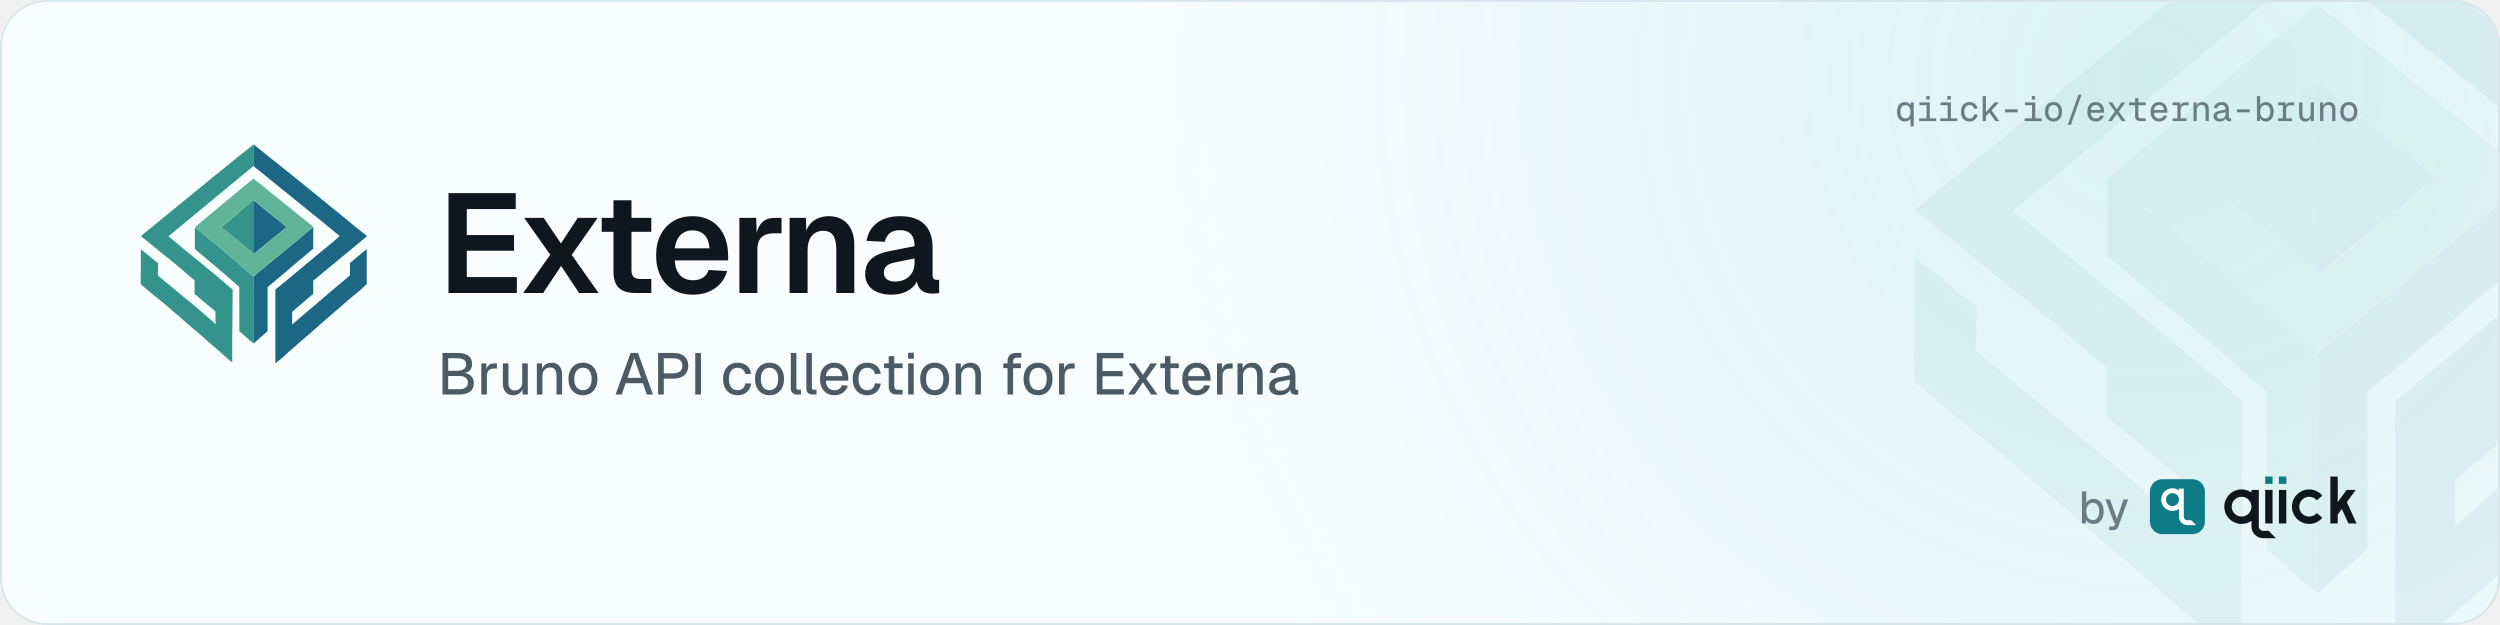
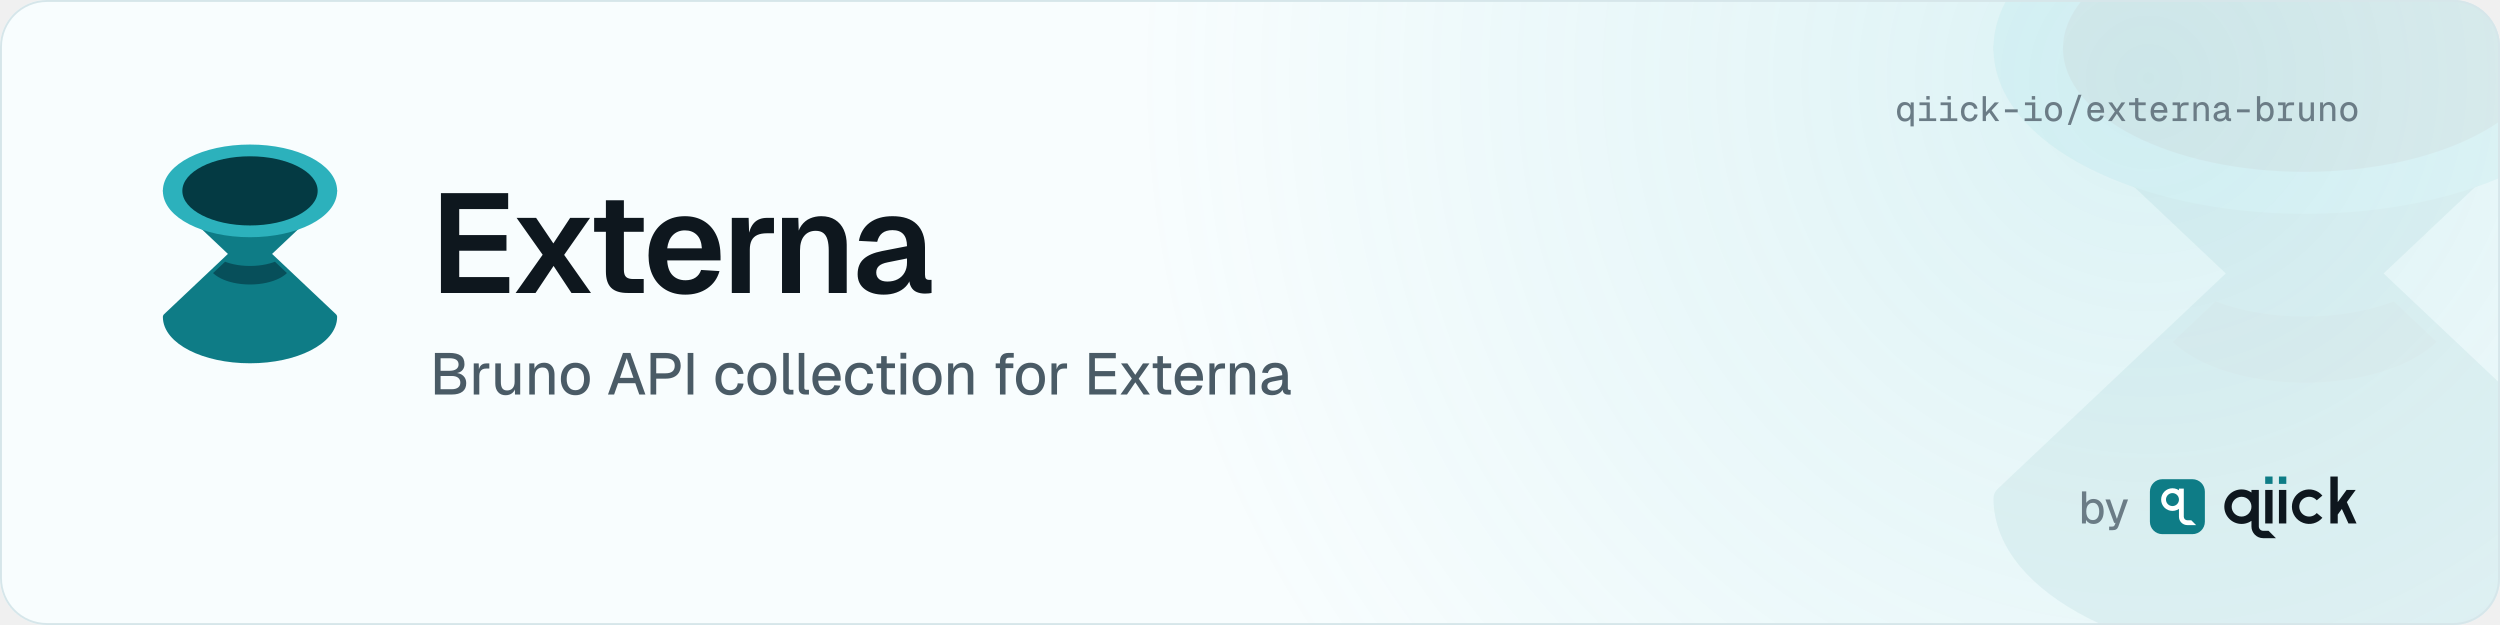
<svg xmlns="http://www.w3.org/2000/svg" width="1280" height="320" viewBox="0 0 1280 320" role="img" aria-label="Externa: Bruno API collection for Externa">
  <defs>
    <radialGradient id="glight1280320" cx="1100" cy="40" r="520" gradientUnits="userSpaceOnUse">
      <stop offset="0" stop-color="#2CB1BC" stop-opacity="0.14" />
      <stop offset="1" stop-color="#2CB1BC" stop-opacity="0" />
    </radialGradient>
    <clipPath id="cglight1280320">
      <rect width="1280" height="320" rx="24" />
    </clipPath>
  </defs>
  <g clip-path="url(#cglight1280320)">
    <rect width="1280" height="320" fill="#F8FDFE" />
    <rect width="1280" height="320" fill="url(#glight1280320)" />
-     <svg x="980.00" y="-60.00" width="413.86" height="400.00" viewBox="0 0 100.0 96.65" opacity="0.07">
-       <path fill="#34948C" fill-rule="evenodd" d="M49.39 0.3L48.99 0.71L46.86 2.43L44.73 4.06L31.24 15.01L5.68 35.9L0.2 40.37L0.2 40.57L3.04 42.8L10.34 48.78L14.91 52.43L17.95 54.97L22.41 58.82L23.83 59.94L23.83 66.13L24.24 66.33L28.3 69.78L32.35 73.12L33.06 73.83L33.06 77.89L33.27 79.41L23.53 70.99L16.33 65.11L9.13 59.13L7.61 57.81L7.71 55.17L7.71 52.43L4.16 49.59L0.71 46.75L0.1 46.35L0.1 53.65L0 60.95L0.1 61.76L5.27 66.13L10.55 70.39L14 73.43L17.55 76.37L21.3 79.72L25.15 82.96L30.22 87.42L35.29 91.78L39.25 95.33L40.47 96.25L40.47 86.51L40.67 64.3L40.57 64L36.82 60.85L33.16 57.71L29.92 55.07L26.77 52.43L23.33 49.7L19.88 46.86L16.13 43.71L12.37 40.67L12.37 40.47L31.03 25.05L49.8 9.53L49.8 5.38L49.9 1.12L49.8 0ZM48.38 25.76L37.42 35.09L36.51 35.7L35.7 36.61L40.77 40.77L42.7 42.19L46.25 45.23L49.9 48.17L49.9 24.54L49.8 24.54ZM23.94 40.87L23.94 46.15L36.92 57.1L42.7 62.17L43.61 62.88L43.61 82.45L48.07 86.41L49.8 87.83L49.8 73.02L49.9 58.22L49.59 58.11L38.74 48.68L36.21 46.65L33.77 44.52L31.24 42.49L28.7 40.37L24.04 36.71L23.94 36.71Z" />
-       <path fill="#1C6884" fill-rule="evenodd" d="M49.8 4.77L49.8 9.43L51.32 10.75L52.94 11.97L61.26 18.76L77.08 31.54L84.58 37.63L87.93 40.47L86.51 41.78L78.6 48.28L65.11 59.53L59.53 64.1L59.53 96.65L62.47 94.32L65.42 91.58L75.15 83.16L81.85 77.28L93.61 67.14L95.54 65.52L97.57 63.89L98.68 62.78L99.9 61.76L99.9 46.35L99.59 46.45L92.49 52.33L92.49 57.81L84.89 64.2L77.79 70.28L70.69 76.27L67.24 79.31L66.94 79.51L66.94 73.94L69.37 71.81L71.81 69.78L74.14 67.75L76.27 66.02L76.27 60.14L83.16 54.46L99.59 40.87L100 40.47L99.09 39.66L94.83 36.31L90.67 32.86L77.69 22.31L64.81 11.87L57.4 5.98L50 0L49.9 0ZM49.8 36.41L49.8 48.07L50 48.38L52.54 46.25L55.17 44.12L59.74 40.37L64.4 36.61L64.4 36.41L61.97 34.38L53.65 27.69L51.22 25.56L49.8 24.65ZM69.37 42.19L56.39 52.84L50.3 57.91L49.9 58.32L49.8 73.02L49.8 87.83L50 87.83L56.09 82.45L56.09 62.98L62.68 57.51L69.17 51.93L76.27 46.04L76.27 36.51L76.17 36.51Z" />
-       <path fill="#60B498" fill-rule="evenodd" d="M44.93 19.07L27.99 33.16L24.44 36.11L24.04 36.71L28.7 40.37L31.24 42.49L33.77 44.52L36.21 46.65L38.74 48.68L49.59 58.11L50.61 57.61L56.8 52.43L63.08 47.26L69.68 41.89L76.27 36.41L75.66 35.8L73.43 33.98L71.2 32.25L53.14 17.65L49.9 15.11L49.8 15.11ZM50.51 24.95L54.36 28.19L60.95 33.57L62.47 34.89L64.5 36.41L64.5 36.61L62.07 38.54L57.81 41.99L53.65 45.54L50 48.38L49.29 47.67L45.94 44.93L42.7 42.19L40.77 40.77L35.7 36.61L35.7 36.41L36.51 35.7L37.42 35.09L49.8 24.54L50.1 24.65Z" />
+     <svg x="957.39" y="-82.61" width="445.22" height="445.22" viewBox="0 0 512 512" opacity="0.07">
+       <g transform="translate(6.51 6.51) scale(0.9746)">
+         <defs>
+           <clipPath id="wexternalight1x53">
+             <path stroke-width="16" d="M76 120L220 256V256L76 392A180 92 0 0 0 436 392L292 256V256L436 120Z" />
+           </clipPath>
+         </defs>
+         <path fill="#0E7C86" stroke="#0E7C86" stroke-width="16" stroke-linejoin="round" d="M76 120L220 256V256L76 392A180 92 0 0 0 436 392L292 256V256L436 120Z" />
+         <g clip-path="url(#wexternalight1x53)">
+           <path fill="#074F5A" d="M166 236A90 46 0 0 0 346 236V276A90 46 0 0 1 166 276Z" />
+         </g>
+         <path fill="#2CB1BC" stroke="#2CB1BC" stroke-width="16" stroke-linejoin="round" d="M76 120A180 92 0 1 1 436 120A180 92 0 1 1 76 120Z" />
+         <path fill="#043A43" d="M110 120A146 74.62 0 1 1 402 120A146 74.62 0 1 1 110 120Z" />
+       </g>
    </svg>
  </g>
  <rect x="0.5" y="0.5" width="1279" height="319" rx="23.5" fill="none" stroke="#D6E6EA" />
-   <svg x="72.00" y="74.00" width="115.88" height="112.00" viewBox="0 0 100.0 96.65">
-     <path fill="#34948C" fill-rule="evenodd" d="M49.39 0.3L48.99 0.71L46.86 2.43L44.73 4.06L31.24 15.01L5.68 35.9L0.2 40.37L0.2 40.57L3.04 42.8L10.34 48.78L14.91 52.43L17.95 54.97L22.41 58.82L23.83 59.94L23.83 66.13L24.24 66.33L28.3 69.78L32.35 73.12L33.06 73.83L33.06 77.89L33.27 79.41L23.53 70.99L16.33 65.11L9.13 59.13L7.61 57.81L7.71 55.17L7.71 52.43L4.16 49.59L0.71 46.75L0.1 46.35L0.1 53.65L0 60.95L0.1 61.76L5.27 66.13L10.55 70.39L14 73.43L17.55 76.37L21.3 79.72L25.15 82.96L30.22 87.42L35.29 91.78L39.25 95.33L40.47 96.25L40.47 86.51L40.67 64.3L40.57 64L36.82 60.85L33.16 57.71L29.92 55.07L26.77 52.43L23.33 49.7L19.88 46.86L16.13 43.71L12.37 40.67L12.37 40.47L31.03 25.05L49.8 9.53L49.8 5.38L49.9 1.12L49.8 0ZM48.38 25.76L37.42 35.09L36.51 35.7L35.7 36.61L40.77 40.77L42.7 42.19L46.25 45.23L49.9 48.17L49.9 24.54L49.8 24.54ZM23.94 40.87L23.94 46.15L36.92 57.1L42.7 62.17L43.61 62.88L43.61 82.45L48.07 86.41L49.8 87.83L49.8 73.02L49.9 58.22L49.59 58.11L38.74 48.68L36.21 46.65L33.77 44.52L31.24 42.49L28.7 40.37L24.04 36.71L23.94 36.71Z" />
-     <path fill="#1C6884" fill-rule="evenodd" d="M49.8 4.77L49.8 9.43L51.32 10.75L52.94 11.97L61.26 18.76L77.08 31.54L84.58 37.63L87.93 40.47L86.51 41.78L78.6 48.28L65.11 59.53L59.53 64.1L59.53 96.65L62.47 94.32L65.42 91.58L75.15 83.16L81.85 77.28L93.61 67.14L95.54 65.52L97.57 63.89L98.68 62.78L99.9 61.76L99.9 46.35L99.59 46.45L92.49 52.33L92.49 57.81L84.89 64.2L77.79 70.28L70.69 76.27L67.24 79.31L66.94 79.51L66.94 73.94L69.37 71.81L71.81 69.78L74.14 67.75L76.27 66.02L76.27 60.14L83.16 54.46L99.59 40.87L100 40.47L99.09 39.66L94.83 36.31L90.67 32.86L77.69 22.31L64.81 11.87L57.4 5.98L50 0L49.9 0ZM49.8 36.41L49.8 48.07L50 48.38L52.54 46.25L55.17 44.12L59.74 40.37L64.4 36.61L64.4 36.41L61.97 34.38L53.65 27.69L51.22 25.56L49.8 24.65ZM69.37 42.19L56.39 52.84L50.3 57.91L49.9 58.32L49.8 73.02L49.8 87.83L50 87.83L56.09 82.45L56.09 62.98L62.68 57.51L69.17 51.93L76.27 46.04L76.27 36.51L76.17 36.51Z" />
-     <path fill="#60B498" fill-rule="evenodd" d="M44.93 19.07L27.99 33.16L24.44 36.11L24.04 36.71L28.7 40.37L31.24 42.49L33.77 44.52L36.21 46.65L38.74 48.68L49.59 58.11L50.61 57.61L56.8 52.43L63.08 47.26L69.68 41.89L76.27 36.41L75.66 35.8L73.43 33.98L71.2 32.25L53.14 17.65L49.9 15.11L49.8 15.11ZM50.51 24.95L54.36 28.19L60.95 33.57L62.47 34.89L64.5 36.41L64.5 36.61L62.07 38.54L57.81 41.99L53.65 45.54L50 48.38L49.29 47.67L45.94 44.93L42.7 42.19L40.77 40.77L35.7 36.61L35.7 36.41L36.51 35.7L37.42 35.09L49.8 24.54L50.1 24.65Z" />
+   <svg x="65.67" y="67.67" width="124.66" height="124.66" viewBox="0 0 512 512">
+     <g transform="translate(6.51 6.51) scale(0.9746)">
+       <defs>
+         <clipPath id="wexternalight1x54">
+           <path stroke-width="16" d="M76 120L220 256V256L76 392A180 92 0 0 0 436 392L292 256V256L436 120Z" />
+         </clipPath>
+       </defs>
+       <path fill="#0E7C86" stroke="#0E7C86" stroke-width="16" stroke-linejoin="round" d="M76 120L220 256V256L76 392A180 92 0 0 0 436 392L292 256V256L436 120Z" />
+       <g clip-path="url(#wexternalight1x54)">
+         <path fill="#074F5A" d="M166 236A90 46 0 0 0 346 236V276A90 46 0 0 1 166 276Z" />
+       </g>
+       <path fill="#2CB1BC" stroke="#2CB1BC" stroke-width="16" stroke-linejoin="round" d="M76 120A180 92 0 1 1 436 120A180 92 0 1 1 76 120Z" />
+       <path fill="#043A43" d="M110 120A146 74.62 0 1 1 402 120A146 74.62 0 1 1 110 120Z" />
+     </g>
  </svg>
-   <path fill="#0E171E" d="M229.64 150V98.88H264.06V107.03H239V120.35H263.19V128.39H239V141.85H264.63V150H229.64ZM267.89 150 281.73 130.42 268.38 111.55H278.37L287.2 124.63L295.8 111.55H305.99L292.73 130.5L306.47 150H296.47L287.31 136.15L278.08 150H267.89ZM325.23 150Q319.5 150 316.8 147.35Q314.1 144.7 314.1 139V102.54H323.31V138.11Q323.31 140.81 324.48 141.84Q325.65 142.86 328.05 142.86H333.47V150H325.23ZM308.08 118.69V111.55H333.47V118.69H308.08ZM354.75 150.86Q349 150.86 344.78 148.39Q340.55 145.91 338.24 141.38Q335.93 136.85 335.93 130.78Q335.93 124.7 338.24 120.21Q340.55 115.71 344.73 113.2Q348.92 110.69 354.58 110.69Q360.06 110.69 364.18 113.14Q368.3 115.6 370.55 120.21Q372.81 124.81 372.81 131.28V133.34H345.49Q345.76 138.42 348.25 140.96Q350.73 143.49 354.86 143.49Q357.95 143.49 359.98 142.12Q362.02 140.74 362.84 138.21L372.26 138.8Q370.72 144.37 366.06 147.62Q361.4 150.86 354.75 150.86ZM345.49 127.15H363.25Q362.96 122.47 360.6 120.21Q358.25 117.95 354.58 117.95Q350.88 117.95 348.46 120.31Q346.05 122.68 345.49 127.15ZM378.57 150V111.55H387.18L387.52 122.24L386.77 122.05Q387.64 116.52 390.04 114.04Q392.43 111.55 396.58 111.55H400.15V119.44H396.57Q393.6 119.44 391.66 120.31Q389.73 121.19 388.75 123.02Q387.78 124.86 387.78 127.85V150H378.57ZM404.27 150V111.55H412.61L412.97 122.34L411.85 121.89Q412.45 117.87 414.24 115.42Q416.02 112.96 418.63 111.83Q421.25 110.69 424.34 110.69Q428.59 110.69 431.49 112.55Q434.4 114.4 435.9 117.68Q437.41 120.96 437.41 125.28V150H428.19V128.24Q428.19 125 427.56 122.76Q426.94 120.52 425.47 119.35Q424 118.18 421.52 118.18Q417.82 118.18 415.65 120.76Q413.49 123.35 413.49 128.24V150H404.27ZM456.34 150.86Q450.35 150.86 446.67 148.1Q442.99 145.33 442.99 140.38Q442.99 135.37 446.09 132.58Q449.18 129.78 455.48 128.54L468.26 126.05Q468.26 121.95 466.39 119.89Q464.51 117.83 460.86 117.83Q457.51 117.83 455.59 119.36Q453.68 120.9 453.02 123.81L443.64 123.33Q444.75 117.27 449.22 113.98Q453.69 110.69 460.86 110.69Q469.07 110.69 473.28 114.81Q477.48 118.94 477.48 126.64V140.65Q477.48 142.18 478.01 142.74Q478.53 143.29 479.61 143.29H480.84V150Q480.4 150.13 479.44 150.22Q478.47 150.32 477.49 150.32Q475.1 150.32 473.24 149.53Q471.37 148.75 470.34 146.87Q469.3 144.99 469.3 141.68L470.14 142.22Q469.52 144.76 467.63 146.72Q465.74 148.69 462.85 149.78Q459.96 150.86 456.34 150.86ZM458.24 144.15Q461.31 144.15 463.55 142.95Q465.79 141.75 467.03 139.57Q468.26 137.39 468.26 134.48V132.32L458.3 134.33Q455.25 134.94 453.89 136.21Q452.53 137.49 452.53 139.52Q452.53 141.72 454.02 142.94Q455.51 144.15 458.24 144.15Z" />
-   <path fill="#4A5B66" d="M226.55 202V180.7H234.03Q237.84 180.7 239.77 182.08Q241.69 183.46 241.69 186.44Q241.69 187.81 241.1 188.85Q240.51 189.89 239.42 190.47Q238.32 191.05 236.8 191.07L236.77 190.91Q239.49 190.94 241.04 192.38Q242.59 193.82 242.59 196.15Q242.59 199.07 240.67 200.53Q238.75 202 235.2 202H226.55ZM229.46 199.28H235.17Q237.27 199.28 238.42 198.42Q239.57 197.56 239.57 195.93Q239.57 194.3 238.42 193.4Q237.27 192.5 235.17 192.5H229.46V199.28ZM229.46 189.84H234.01Q236.24 189.84 237.46 189Q238.67 188.15 238.67 186.62Q238.67 185 237.5 184.21Q236.33 183.42 234.01 183.42H229.46V189.84ZM246.43 202V186.07H248.99L249.12 190.2L248.86 190.11Q249.18 188.01 250.18 187.04Q251.18 186.07 252.87 186.07H254.42V188.69H252.9Q251.69 188.69 250.89 189.11Q250.09 189.53 249.69 190.36Q249.28 191.19 249.28 192.49V202H246.43ZM262.7 202.36Q260.31 202.36 258.89 200.75Q257.47 199.15 257.47 196.32V186.07H260.32V195.57Q260.32 197.8 261.1 198.86Q261.89 199.91 263.52 199.91Q265.32 199.91 266.35 198.74Q267.38 197.57 267.38 195.48V186.07H270.23V202H267.54L267.52 197.95L267.94 198.15Q267.48 200.18 266.13 201.27Q264.78 202.36 262.7 202.36ZM274.87 202V186.07H277.47L277.58 190.23L277.23 189.98Q277.52 188.51 278.27 187.56Q279.02 186.62 280.09 186.17Q281.16 185.71 282.41 185.71Q284.22 185.71 285.41 186.51Q286.6 187.31 287.2 188.68Q287.79 190.04 287.79 191.75V202H284.94V192.6Q284.94 191.16 284.62 190.17Q284.3 189.19 283.58 188.67Q282.87 188.16 281.71 188.16Q279.95 188.16 278.83 189.29Q277.72 190.43 277.72 192.6V202H274.87ZM298.48 202.36Q296.25 202.36 294.57 201.34Q292.89 200.31 291.97 198.44Q291.05 196.56 291.05 194.03Q291.05 191.48 291.97 189.62Q292.89 187.76 294.57 186.73Q296.25 185.71 298.48 185.71Q300.72 185.71 302.39 186.73Q304.05 187.76 304.97 189.62Q305.89 191.48 305.89 194.03Q305.89 196.56 304.97 198.44Q304.05 200.31 302.39 201.34Q300.72 202.36 298.48 202.36ZM298.48 199.78Q300.59 199.78 301.75 198.25Q302.92 196.73 302.92 194.03Q302.92 191.35 301.75 189.82Q300.59 188.29 298.48 188.29Q296.38 188.29 295.2 189.82Q294.02 191.35 294.02 194.03Q294.02 196.73 295.2 198.25Q296.38 199.78 298.48 199.78ZM315.17 202 322.85 180.7H326.65L334.33 202H331.19L329.15 196.2H320.34L318.3 202H315.17ZM321.28 193.47H328.22L324.75 183.37L321.28 193.47ZM336.95 202V180.7H344.75Q348.36 180.7 350.38 182.43Q352.39 184.17 352.39 187.23Q352.39 189.29 351.47 190.79Q350.56 192.29 348.85 193.08Q347.15 193.87 344.75 193.87H339.86V202H336.95ZM339.86 191.13H344.7Q347 191.13 348.18 190.15Q349.36 189.17 349.36 187.23Q349.36 185.35 348.18 184.4Q347.01 183.44 344.7 183.44H339.86V191.13ZM355.97 202V180.7H358.88V202H355.97ZM377.65 202.36Q375.39 202.36 373.72 201.34Q372.06 200.31 371.14 198.44Q370.22 196.56 370.22 194.03Q370.22 191.51 371.14 189.65Q372.06 187.79 373.72 186.75Q375.39 185.71 377.65 185.71Q379.53 185.71 381 186.37Q382.47 187.04 383.4 188.29Q384.32 189.55 384.59 191.36L381.61 191.55Q381.35 189.97 380.28 189.13Q379.22 188.29 377.65 188.29Q375.55 188.29 374.37 189.82Q373.19 191.35 373.19 194.03Q373.19 196.73 374.37 198.25Q375.55 199.78 377.65 199.78Q379.22 199.78 380.29 198.9Q381.36 198.02 381.61 196.25L384.59 196.43Q384.33 198.23 383.4 199.57Q382.48 200.9 381.01 201.63Q379.54 202.36 377.65 202.36ZM394 202.36Q391.77 202.36 390.09 201.34Q388.41 200.31 387.49 198.44Q386.57 196.56 386.57 194.03Q386.57 191.48 387.49 189.62Q388.41 187.76 390.09 186.73Q391.77 185.71 394 185.71Q396.24 185.71 397.91 186.73Q399.57 187.76 400.49 189.62Q401.41 191.48 401.41 194.03Q401.41 196.56 400.49 198.44Q399.57 200.31 397.91 201.34Q396.24 202.36 394 202.36ZM394 199.78Q396.11 199.78 397.27 198.25Q398.44 196.73 398.44 194.03Q398.44 191.35 397.27 189.82Q396.11 188.29 394 188.29Q391.9 188.29 390.72 189.82Q389.54 191.35 389.54 194.03Q389.54 196.73 390.72 198.25Q391.9 199.78 394 199.78ZM408.19 202Q406.71 202 405.8 201.23Q404.89 200.47 404.89 198.8V180.7H407.74V198.55Q407.74 199.06 408.01 199.33Q408.28 199.59 408.78 199.59H410.11V202H408.19ZM416.14 202Q414.66 202 413.75 201.23Q412.84 200.47 412.84 198.8V180.7H415.69V198.55Q415.69 199.06 415.96 199.33Q416.23 199.59 416.73 199.59H418.06V202H416.14ZM427.26 202.36Q424.98 202.36 423.31 201.34Q421.65 200.31 420.74 198.44Q419.84 196.56 419.84 194.03Q419.84 191.51 420.74 189.65Q421.65 187.79 423.28 186.75Q424.92 185.71 427.16 185.71Q429.28 185.71 430.9 186.7Q432.52 187.68 433.42 189.56Q434.32 191.43 434.32 194.11V194.89H422.81Q422.95 197.33 424.12 198.56Q425.29 199.79 427.28 199.79Q428.77 199.79 429.73 199.1Q430.7 198.4 431.08 197.24L434.08 197.46Q433.45 199.64 431.65 201Q429.85 202.36 427.26 202.36ZM422.81 192.58H431.25Q431.09 190.36 429.98 189.31Q428.87 188.27 427.16 188.27Q425.4 188.27 424.26 189.36Q423.12 190.45 422.81 192.58ZM444.01 202.36Q441.75 202.36 440.08 201.34Q438.42 200.31 437.5 198.44Q436.58 196.56 436.58 194.03Q436.58 191.51 437.5 189.65Q438.42 187.79 440.08 186.75Q441.75 185.71 444.01 185.71Q445.89 185.71 447.36 186.37Q448.83 187.04 449.76 188.29Q450.68 189.55 450.95 191.36L447.97 191.55Q447.71 189.97 446.64 189.13Q445.58 188.29 444.01 188.29Q441.91 188.29 440.73 189.82Q439.55 191.35 439.55 194.03Q439.55 196.73 440.73 198.25Q441.91 199.78 444.01 199.78Q445.58 199.78 446.65 198.9Q447.72 198.02 447.97 196.25L450.95 196.43Q450.69 198.23 449.76 199.57Q448.84 200.9 447.37 201.63Q445.9 202.36 444.01 202.36ZM459.36 202Q457.15 202 456.09 200.98Q455.03 199.96 455.03 197.79V182.34H457.88V197.66Q457.88 198.75 458.36 199.17Q458.85 199.59 459.84 199.59H462.11V202H459.36ZM452.65 188.48V186.07H462.11V188.48H452.65ZM464.98 202V186.07H467.83V202H464.98ZM464.92 183.67V180.61H467.89V183.67H464.92ZM478.57 202.36Q476.34 202.36 474.66 201.34Q472.98 200.31 472.06 198.44Q471.14 196.56 471.14 194.03Q471.14 191.48 472.06 189.62Q472.98 187.76 474.66 186.73Q476.34 185.71 478.57 185.71Q480.81 185.71 482.48 186.73Q484.14 187.76 485.06 189.62Q485.98 191.48 485.98 194.03Q485.98 196.56 485.06 198.44Q484.14 200.31 482.48 201.34Q480.81 202.36 478.57 202.36ZM478.57 199.78Q480.68 199.78 481.84 198.25Q483.01 196.73 483.01 194.03Q483.01 191.35 481.84 189.82Q480.68 188.29 478.57 188.29Q476.47 188.29 475.29 189.82Q474.11 191.35 474.11 194.03Q474.11 196.73 475.29 198.25Q476.47 199.78 478.57 199.78ZM489.31 202V186.07H491.91L492.02 190.23L491.67 189.98Q491.96 188.51 492.71 187.56Q493.46 186.62 494.53 186.17Q495.6 185.71 496.85 185.71Q498.66 185.71 499.85 186.51Q501.04 187.31 501.64 188.68Q502.23 190.04 502.23 191.75V202H499.38V192.6Q499.38 191.16 499.06 190.17Q498.74 189.19 498.02 188.67Q497.31 188.16 496.15 188.16Q494.39 188.16 493.27 189.29Q492.16 190.43 492.16 192.6V202H489.31ZM515.86 202V184.84Q515.86 182.96 516.93 181.83Q517.99 180.7 520.24 180.7H522.92V183.11H520.56Q519.63 183.11 519.17 183.61Q518.71 184.12 518.71 185.02V202H515.86ZM513.67 188.48V186.07H522.7V188.48H513.67ZM531.49 202.36Q529.26 202.36 527.58 201.34Q525.9 200.31 524.98 198.44Q524.06 196.56 524.06 194.03Q524.06 191.48 524.98 189.62Q525.9 187.76 527.58 186.73Q529.26 185.71 531.49 185.71Q533.73 185.71 535.4 186.73Q537.06 187.76 537.98 189.62Q538.9 191.48 538.9 194.03Q538.9 196.56 537.98 198.44Q537.06 200.31 535.4 201.34Q533.73 202.36 531.49 202.36ZM531.49 199.78Q533.6 199.78 534.76 198.25Q535.93 196.73 535.93 194.03Q535.93 191.35 534.76 189.82Q533.6 188.29 531.49 188.29Q529.39 188.29 528.21 189.82Q527.03 191.35 527.03 194.03Q527.03 196.73 528.21 198.25Q529.39 199.78 531.49 199.78ZM542.23 202V186.07H544.79L544.92 190.2L544.66 190.11Q544.98 188.01 545.98 187.04Q546.98 186.07 548.67 186.07H550.22V188.69H548.7Q547.49 188.69 546.69 189.11Q545.89 189.53 545.49 190.36Q545.08 191.19 545.08 192.49V202H542.23ZM561.56 202V180.7H575.18V183.44H564.47V189.98H574.82V192.66H564.47V199.26H575.42V202H561.56ZM577.58 202 583.41 193.84 577.85 186.07H581.1L585.15 191.93L589.08 186.07H592.39L586.89 193.89L592.64 202H589.4L585.16 195.74L580.89 202H577.58ZM600.78 202Q598.57 202 597.51 200.98Q596.45 199.96 596.45 197.79V182.34H599.3V197.66Q599.3 198.75 599.78 199.17Q600.27 199.59 601.26 199.59H603.53V202H600.78ZM594.07 188.48V186.07H603.53V188.48H594.07ZM612.75 202.36Q610.47 202.36 608.8 201.34Q607.14 200.31 606.23 198.44Q605.33 196.56 605.33 194.03Q605.33 191.51 606.23 189.65Q607.14 187.79 608.77 186.75Q610.41 185.71 612.65 185.71Q614.77 185.71 616.39 186.7Q618.01 187.68 618.91 189.56Q619.81 191.43 619.81 194.11V194.89H608.3Q608.44 197.33 609.61 198.56Q610.78 199.79 612.77 199.79Q614.26 199.79 615.22 199.1Q616.19 198.4 616.57 197.24L619.57 197.46Q618.94 199.64 617.14 201Q615.34 202.36 612.75 202.36ZM608.3 192.58H616.74Q616.58 190.36 615.47 189.31Q614.36 188.27 612.65 188.27Q610.89 188.27 609.75 189.36Q608.61 190.45 608.3 192.58ZM623.11 202V186.07H625.67L625.8 190.2L625.54 190.11Q625.86 188.01 626.86 187.04Q627.86 186.07 629.55 186.07H631.1V188.69H629.58Q628.37 188.69 627.57 189.11Q626.77 189.53 626.37 190.36Q625.96 191.19 625.96 192.49V202H623.11ZM633.58 202V186.07H636.18L636.29 190.23L635.94 189.98Q636.23 188.51 636.98 187.56Q637.73 186.62 638.8 186.17Q639.87 185.71 641.12 185.71Q642.93 185.71 644.12 186.51Q645.31 187.31 645.91 188.68Q646.5 190.04 646.5 191.75V202H643.65V192.6Q643.65 191.16 643.33 190.17Q643.01 189.19 642.29 188.67Q641.58 188.16 640.42 188.16Q638.66 188.16 637.54 189.29Q636.43 190.43 636.43 192.6V202H633.58ZM655.2 202.36Q652.74 202.36 651.26 201.22Q649.79 200.07 649.79 198.03Q649.79 195.98 651.01 194.81Q652.23 193.64 654.84 193.15L660.41 192.1Q660.41 190.17 659.5 189.21Q658.6 188.25 656.8 188.25Q655.21 188.25 654.29 188.97Q653.37 189.68 653.04 191.01L650.06 190.81Q650.51 188.49 652.27 187.1Q654.03 185.71 656.8 185.71Q659.95 185.71 661.6 187.43Q663.26 189.16 663.26 192.23V198.62Q663.26 199.18 663.46 199.41Q663.66 199.64 664.11 199.64H664.71V202Q664.57 202.04 664.27 202.06Q663.97 202.08 663.64 202.08Q662.58 202.08 661.88 201.74Q661.18 201.4 660.85 200.65Q660.51 199.9 660.51 198.66L660.83 198.76Q660.6 199.79 659.8 200.61Q659 201.44 657.79 201.9Q656.59 202.36 655.2 202.36ZM655.58 200Q657.09 200 658.17 199.41Q659.25 198.82 659.83 197.8Q660.41 196.77 660.41 195.48V194.4L655.5 195.33Q653.97 195.62 653.36 196.21Q652.76 196.8 652.76 197.76Q652.76 198.82 653.51 199.41Q654.26 200 655.58 200Z" />
+   <path fill="#0E171E" d="M225.76 150V98.88H260.18V107.03H235.12V120.35H259.31V128.39H235.12V141.85H260.75V150H225.76ZM264.01 150 277.84 130.42 264.5 111.55H274.49L283.32 124.63L291.91 111.55H302.11L288.85 130.5L302.58 150H292.59L283.43 136.15L274.2 150H264.01ZM321.35 150Q315.62 150 312.92 147.35Q310.22 144.7 310.22 139V102.54H319.43V138.11Q319.43 140.81 320.6 141.84Q321.76 142.86 324.17 142.86H329.58V150H321.35ZM304.2 118.69V111.55H329.58V118.69H304.2ZM350.87 150.86Q345.12 150.86 340.9 148.39Q336.67 145.91 334.36 141.38Q332.05 136.85 332.05 130.78Q332.05 124.7 334.36 120.21Q336.67 115.71 340.85 113.2Q345.04 110.69 350.69 110.69Q356.18 110.69 360.3 113.14Q364.42 115.6 366.67 120.21Q368.92 124.81 368.92 131.28V133.34H341.61Q341.88 138.42 344.37 140.96Q346.85 143.49 350.98 143.49Q354.06 143.49 356.1 142.12Q358.14 140.74 358.96 138.21L368.38 138.8Q366.84 144.37 362.18 147.62Q357.52 150.86 350.87 150.86ZM341.61 127.15H359.36Q359.08 122.47 356.72 120.21Q354.37 117.95 350.69 117.95Q346.99 117.95 344.58 120.31Q342.17 122.68 341.61 127.15ZM374.68 150V111.55H383.3L383.64 122.24L382.89 122.05Q383.76 116.52 386.15 114.04Q388.55 111.55 392.7 111.55H396.27V119.44H392.68Q389.72 119.44 387.78 120.31Q385.84 121.19 384.87 123.02Q383.9 124.86 383.9 127.85V150H374.68ZM400.39 150V111.55H408.73L409.09 122.34L407.96 121.89Q408.57 117.87 410.35 115.42Q412.14 112.96 414.75 111.83Q417.37 110.69 420.46 110.69Q424.71 110.69 427.61 112.55Q430.51 114.4 432.02 117.68Q433.52 120.96 433.52 125.28V150H424.31V128.24Q424.31 125 423.68 122.76Q423.05 120.52 421.59 119.35Q420.12 118.18 417.64 118.18Q413.94 118.18 411.77 120.76Q409.6 123.35 409.6 128.24V150H400.39ZM452.46 150.86Q446.47 150.86 442.79 148.1Q439.11 145.33 439.11 140.38Q439.11 135.37 442.21 132.58Q445.3 129.78 451.6 128.54L464.38 126.05Q464.38 121.95 462.5 119.89Q460.62 117.83 456.98 117.83Q453.63 117.83 451.71 119.36Q449.8 120.9 449.13 123.81L439.76 123.33Q440.87 117.27 445.34 113.98Q449.81 110.69 456.98 110.69Q465.19 110.69 469.39 114.81Q473.6 118.94 473.6 126.64V140.65Q473.6 142.18 474.12 142.74Q474.65 143.29 475.73 143.29H476.95V150Q476.52 150.13 475.56 150.22Q474.59 150.32 473.61 150.32Q471.22 150.32 469.36 149.53Q467.49 148.75 466.46 146.87Q465.42 144.99 465.42 141.68L466.25 142.22Q465.64 144.76 463.75 146.72Q461.86 148.69 458.97 149.78Q456.07 150.86 452.46 150.86ZM454.36 144.15Q457.43 144.15 459.67 142.95Q461.91 141.75 463.14 139.57Q464.38 137.39 464.38 134.48V132.32L454.42 134.33Q451.36 134.94 450 136.21Q448.64 137.49 448.64 139.52Q448.64 141.72 450.13 142.94Q451.62 144.15 454.36 144.15Z" />
+   <path fill="#4A5B66" d="M222.67 202V180.7H230.15Q233.96 180.7 235.89 182.08Q237.81 183.46 237.81 186.44Q237.81 187.81 237.22 188.85Q236.63 189.89 235.53 190.47Q234.44 191.05 232.92 191.07L232.89 190.91Q235.61 190.94 237.16 192.38Q238.71 193.82 238.71 196.15Q238.71 199.07 236.79 200.53Q234.87 202 231.32 202H222.67ZM225.58 199.28H231.28Q233.38 199.28 234.54 198.42Q235.69 197.56 235.69 195.93Q235.69 194.3 234.54 193.4Q233.39 192.5 231.28 192.5H225.58V199.28ZM225.58 189.84H230.13Q232.36 189.84 233.58 189Q234.79 188.15 234.79 186.62Q234.79 185 233.62 184.21Q232.44 183.42 230.13 183.42H225.58V189.84ZM242.55 202V186.07H245.11L245.24 190.2L244.98 190.11Q245.29 188.01 246.3 187.04Q247.3 186.07 248.99 186.07H250.53V188.69H249.01Q247.8 188.69 247.01 189.11Q246.21 189.53 245.8 190.36Q245.4 191.19 245.4 192.49V202H242.55ZM258.82 202.36Q256.43 202.36 255.01 200.75Q253.59 199.15 253.59 196.32V186.07H256.44V195.57Q256.44 197.8 257.22 198.86Q258.01 199.91 259.64 199.91Q261.44 199.91 262.47 198.74Q263.49 197.57 263.49 195.48V186.07H266.34V202H263.66L263.64 197.95L264.06 198.15Q263.6 200.18 262.25 201.27Q260.9 202.36 258.82 202.36ZM270.99 202V186.07H273.59L273.69 190.23L273.35 189.98Q273.64 188.51 274.39 187.56Q275.14 186.62 276.21 186.17Q277.28 185.71 278.52 185.71Q280.34 185.71 281.53 186.51Q282.72 187.31 283.32 188.68Q283.91 190.04 283.91 191.75V202H281.06V192.6Q281.06 191.16 280.74 190.17Q280.41 189.19 279.7 188.67Q278.98 188.16 277.83 188.16Q276.07 188.16 274.95 189.29Q273.84 190.43 273.84 192.6V202H270.99ZM294.6 202.36Q292.37 202.36 290.68 201.34Q289 200.31 288.08 198.44Q287.16 196.56 287.16 194.03Q287.16 191.48 288.08 189.62Q289 187.76 290.68 186.73Q292.37 185.71 294.6 185.71Q296.84 185.71 298.5 186.73Q300.17 187.76 301.09 189.62Q302.01 191.48 302.01 194.03Q302.01 196.56 301.09 198.44Q300.17 200.31 298.5 201.34Q296.84 202.36 294.6 202.36ZM294.6 199.78Q296.71 199.78 297.87 198.25Q299.04 196.73 299.04 194.03Q299.04 191.35 297.87 189.82Q296.71 188.29 294.6 188.29Q292.5 188.29 291.32 189.82Q290.14 191.35 290.14 194.03Q290.14 196.73 291.32 198.25Q292.5 199.78 294.6 199.78ZM311.28 202 318.96 180.7H322.77L330.45 202H327.31L325.27 196.2H316.46L314.42 202H311.28ZM317.4 193.47H324.33L320.87 183.37L317.4 193.47ZM333.07 202V180.7H340.87Q344.48 180.7 346.49 182.43Q348.51 184.17 348.51 187.23Q348.51 189.29 347.59 190.79Q346.68 192.29 344.97 193.08Q343.27 193.87 340.87 193.87H335.98V202H333.07ZM335.98 191.13H340.82Q343.12 191.13 344.3 190.15Q345.47 189.17 345.47 187.23Q345.47 185.35 344.3 184.4Q343.12 183.44 340.82 183.44H335.98V191.13ZM352.09 202V180.7H355V202H352.09ZM373.77 202.36Q371.51 202.36 369.84 201.34Q368.17 200.31 367.25 198.44Q366.33 196.56 366.33 194.03Q366.33 191.51 367.25 189.65Q368.17 187.79 369.84 186.75Q371.51 185.71 373.77 185.71Q375.65 185.71 377.12 186.37Q378.59 187.04 379.51 188.29Q380.44 189.55 380.7 191.36L377.73 191.55Q377.47 189.97 376.4 189.13Q375.33 188.29 373.77 188.29Q371.67 188.29 370.49 189.82Q369.31 191.35 369.31 194.03Q369.31 196.73 370.49 198.25Q371.67 199.78 373.77 199.78Q375.34 199.78 376.41 198.9Q377.48 198.02 377.73 196.25L380.7 196.43Q380.44 198.23 379.52 199.57Q378.6 200.9 377.13 201.63Q375.66 202.36 373.77 202.36ZM390.12 202.36Q387.89 202.36 386.2 201.34Q384.52 200.31 383.6 198.44Q382.68 196.56 382.68 194.03Q382.68 191.48 383.6 189.62Q384.52 187.76 386.2 186.73Q387.89 185.71 390.12 185.71Q392.36 185.71 394.02 186.73Q395.69 187.76 396.61 189.62Q397.53 191.48 397.53 194.03Q397.53 196.56 396.61 198.44Q395.69 200.31 394.02 201.34Q392.36 202.36 390.12 202.36ZM390.12 199.78Q392.23 199.78 393.39 198.25Q394.56 196.73 394.56 194.03Q394.56 191.35 393.39 189.82Q392.23 188.29 390.12 188.29Q388.02 188.29 386.84 189.82Q385.66 191.35 385.66 194.03Q385.66 196.73 386.84 198.25Q388.02 199.78 390.12 199.78ZM404.31 202Q402.83 202 401.92 201.23Q401.01 200.47 401.01 198.8V180.7H403.86V198.55Q403.86 199.06 404.13 199.33Q404.4 199.59 404.9 199.59H406.23V202H404.31ZM412.26 202Q410.78 202 409.87 201.23Q408.96 200.47 408.96 198.8V180.7H411.81V198.55Q411.81 199.06 412.08 199.33Q412.35 199.59 412.85 199.59H414.18V202H412.26ZM423.38 202.36Q421.1 202.36 419.43 201.34Q417.76 200.31 416.86 198.44Q415.95 196.56 415.95 194.03Q415.95 191.51 416.86 189.65Q417.76 187.79 419.4 186.75Q421.04 185.71 423.27 185.71Q425.4 185.71 427.02 186.7Q428.64 187.68 429.54 189.56Q430.44 191.43 430.44 194.11V194.89H418.93Q419.07 197.33 420.24 198.56Q421.41 199.79 423.39 199.79Q424.89 199.79 425.85 199.1Q426.82 198.4 427.19 197.24L430.2 197.46Q429.57 199.64 427.77 201Q425.97 202.36 423.38 202.36ZM418.93 192.58H427.37Q427.21 190.36 426.1 189.31Q424.98 188.27 423.27 188.27Q421.52 188.27 420.38 189.36Q419.24 190.45 418.93 192.58ZM440.13 202.36Q437.87 202.36 436.2 201.34Q434.53 200.31 433.61 198.44Q432.69 196.56 432.69 194.03Q432.69 191.51 433.61 189.65Q434.53 187.79 436.2 186.75Q437.87 185.71 440.13 185.71Q442.01 185.71 443.48 186.37Q444.95 187.04 445.87 188.29Q446.8 189.55 447.06 191.36L444.09 191.55Q443.83 189.97 442.76 189.13Q441.69 188.29 440.13 188.29Q438.03 188.29 436.85 189.82Q435.67 191.35 435.67 194.03Q435.67 196.73 436.85 198.25Q438.03 199.78 440.13 199.78Q441.7 199.78 442.77 198.9Q443.84 198.02 444.09 196.25L447.06 196.43Q446.8 198.23 445.88 199.57Q444.96 200.9 443.49 201.63Q442.02 202.36 440.13 202.36ZM455.48 202Q453.27 202 452.21 200.98Q451.15 199.96 451.15 197.79V182.34H454V197.66Q454 198.75 454.48 199.17Q454.96 199.59 455.96 199.59H458.23V202H455.48ZM448.77 188.48V186.07H458.23V188.48H448.77ZM461.1 202V186.07H463.95V202H461.1ZM461.03 183.67V180.61H464.01V183.67H461.03ZM474.69 202.36Q472.46 202.36 470.77 201.34Q469.09 200.31 468.17 198.44Q467.25 196.56 467.25 194.03Q467.25 191.48 468.17 189.62Q469.09 187.76 470.77 186.73Q472.46 185.71 474.69 185.71Q476.93 185.71 478.59 186.73Q480.26 187.76 481.18 189.62Q482.1 191.48 482.1 194.03Q482.1 196.56 481.18 198.44Q480.26 200.31 478.59 201.34Q476.93 202.36 474.69 202.36ZM474.69 199.78Q476.8 199.78 477.96 198.25Q479.13 196.73 479.13 194.03Q479.13 191.35 477.96 189.82Q476.8 188.29 474.69 188.29Q472.59 188.29 471.41 189.82Q470.23 191.35 470.23 194.03Q470.23 196.73 471.41 198.25Q472.59 199.78 474.69 199.78ZM485.43 202V186.07H488.03L488.13 190.23L487.79 189.98Q488.08 188.51 488.83 187.56Q489.58 186.62 490.65 186.17Q491.72 185.71 492.96 185.71Q494.78 185.71 495.97 186.51Q497.16 187.31 497.76 188.68Q498.35 190.04 498.35 191.75V202H495.5V192.6Q495.5 191.16 495.18 190.17Q494.85 189.19 494.14 188.67Q493.42 188.16 492.27 188.16Q490.51 188.16 489.39 189.29Q488.28 190.43 488.28 192.6V202H485.43ZM511.98 202V184.84Q511.98 182.96 513.04 181.83Q514.11 180.7 516.36 180.7H519.04V183.11H516.68Q515.75 183.11 515.29 183.61Q514.83 184.12 514.83 185.02V202H511.98ZM509.79 188.48V186.07H518.82V188.48H509.79ZM527.61 202.36Q525.38 202.36 523.69 201.34Q522.01 200.31 521.09 198.44Q520.17 196.56 520.17 194.03Q520.17 191.48 521.09 189.62Q522.01 187.76 523.69 186.73Q525.38 185.71 527.61 185.71Q529.85 185.71 531.51 186.73Q533.18 187.76 534.1 189.62Q535.02 191.48 535.02 194.03Q535.02 196.56 534.1 198.44Q533.18 200.31 531.51 201.34Q529.85 202.36 527.61 202.36ZM527.61 199.78Q529.72 199.78 530.88 198.25Q532.05 196.73 532.05 194.03Q532.05 191.35 530.88 189.82Q529.72 188.29 527.61 188.29Q525.51 188.29 524.33 189.82Q523.15 191.35 523.15 194.03Q523.15 196.73 524.33 198.25Q525.51 199.78 527.61 199.78ZM538.35 202V186.07H540.91L541.04 190.2L540.78 190.11Q541.09 188.01 542.1 187.04Q543.1 186.07 544.79 186.07H546.33V188.69H544.81Q543.6 188.69 542.81 189.11Q542.01 189.53 541.6 190.36Q541.2 191.19 541.2 192.49V202H538.35ZM557.68 202V180.7H571.3V183.44H560.59V189.98H570.94V192.66H560.59V199.26H571.54V202H557.68ZM573.69 202 579.52 193.84 573.97 186.07H577.22L581.26 191.93L585.2 186.07H588.51L583.01 193.89L588.76 202H585.51L581.28 195.74L577.01 202H573.69ZM596.9 202Q594.69 202 593.63 200.98Q592.57 199.96 592.57 197.79V182.34H595.42V197.66Q595.42 198.75 595.9 199.17Q596.38 199.59 597.38 199.59H599.65V202H596.9ZM590.19 188.48V186.07H599.65V188.48H590.19ZM608.87 202.36Q606.59 202.36 604.92 201.34Q603.25 200.31 602.35 198.44Q601.44 196.56 601.44 194.03Q601.44 191.51 602.35 189.65Q603.25 187.79 604.89 186.75Q606.53 185.71 608.76 185.71Q610.89 185.71 612.51 186.7Q614.13 187.68 615.03 189.56Q615.93 191.43 615.93 194.11V194.89H604.42Q604.56 197.33 605.73 198.56Q606.9 199.79 608.88 199.79Q610.38 199.79 611.34 199.1Q612.31 198.4 612.68 197.24L615.69 197.46Q615.06 199.64 613.26 201Q611.46 202.36 608.87 202.36ZM604.42 192.58H612.86Q612.7 190.36 611.59 189.31Q610.47 188.27 608.76 188.27Q607.01 188.27 605.87 189.36Q604.73 190.45 604.42 192.58ZM619.23 202V186.07H621.79L621.92 190.2L621.66 190.11Q621.97 188.01 622.98 187.04Q623.98 186.07 625.67 186.07H627.21V188.69H625.69Q624.48 188.69 623.69 189.11Q622.89 189.53 622.48 190.36Q622.08 191.19 622.08 192.49V202H619.23ZM629.7 202V186.07H632.3L632.4 190.23L632.06 189.98Q632.35 188.51 633.1 187.56Q633.85 186.62 634.92 186.17Q635.99 185.71 637.23 185.71Q639.05 185.71 640.24 186.51Q641.43 187.31 642.03 188.68Q642.62 190.04 642.62 191.75V202H639.77V192.6Q639.77 191.16 639.45 190.17Q639.12 189.19 638.41 188.67Q637.69 188.16 636.54 188.16Q634.78 188.16 633.66 189.29Q632.55 190.43 632.55 192.6V202H629.7ZM651.32 202.36Q648.85 202.36 647.38 201.22Q645.9 200.07 645.9 198.03Q645.9 195.98 647.13 194.81Q648.35 193.64 650.96 193.15L656.52 192.1Q656.52 190.17 655.62 189.21Q654.72 188.25 652.92 188.25Q651.33 188.25 650.41 188.97Q649.49 189.68 649.15 191.01L646.17 190.81Q646.63 188.49 648.39 187.1Q650.15 185.71 652.92 185.71Q656.07 185.71 657.72 187.43Q659.37 189.16 659.37 192.23V198.62Q659.37 199.18 659.58 199.41Q659.78 199.64 660.23 199.64H660.83V202Q660.69 202.04 660.39 202.06Q660.09 202.08 659.76 202.08Q658.7 202.08 658 201.74Q657.3 201.4 656.97 200.65Q656.63 199.9 656.63 198.66L656.94 198.76Q656.72 199.79 655.92 200.61Q655.11 201.44 653.91 201.9Q652.71 202.36 651.32 202.36ZM651.7 200Q653.21 200 654.29 199.41Q655.37 198.82 655.94 197.8Q656.52 196.77 656.52 195.48V194.4L651.62 195.33Q650.08 195.62 649.48 196.21Q648.88 196.8 648.88 197.76Q648.88 198.82 649.63 199.41Q650.38 200 651.7 200Z" />
  <path fill="#6B7C86" d="M979.83 64.7H978.17V59.93L978.39 60.18Q978.21 60.81 977.77 61.26Q977.33 61.72 976.7 61.97Q976.06 62.22 975.32 62.22Q973.92 62.22 973.02 61.52Q972.12 60.82 971.69 59.69Q971.26 58.55 971.26 57.22Q971.26 55.89 971.69 54.75Q972.12 53.62 973.02 52.92Q973.92 52.23 975.32 52.23Q976.45 52.23 977.27 52.81Q978.1 53.39 978.45 54.5L978.23 54.61L978.27 52.44H979.83V64.7ZM975.57 60.66Q976.37 60.66 976.96 60.28Q977.54 59.89 977.85 59.13Q978.17 58.36 978.17 57.22Q978.17 56.08 977.84 55.31Q977.52 54.55 976.94 54.17Q976.36 53.78 975.57 53.78Q974.37 53.78 973.69 54.68Q973.01 55.58 973.01 57.22Q973.01 58.86 973.69 59.76Q974.37 60.66 975.57 60.66ZM982.6 62V60.57H986.4V53.09L987.18 53.87H982.78V52.44H988.06V60.57H991.32V62H988.06H986.4H982.6ZM986.27 51V49.17H988V51H986.27ZM993.4 62V60.57H997.2V53.09L997.98 53.87H993.58V52.44H998.86V60.57H1002.12V62H998.86H997.2H993.4ZM997.07 51V49.17H998.8V51H997.07ZM1008.44 62.22Q1007.1 62.22 1006.1 61.6Q1005.1 60.98 1004.55 59.86Q1004 58.73 1004 57.22Q1004 55.71 1004.55 54.59Q1005.1 53.47 1006.1 52.85Q1007.1 52.23 1008.44 52.23Q1009.51 52.23 1010.36 52.62Q1011.2 53.02 1011.75 53.77Q1012.3 54.53 1012.49 55.6L1010.77 55.71Q1010.56 54.78 1009.94 54.28Q1009.33 53.78 1008.44 53.78Q1007.18 53.78 1006.46 54.7Q1005.74 55.62 1005.74 57.22Q1005.74 58.82 1006.46 59.74Q1007.18 60.66 1008.44 60.66Q1009.33 60.66 1009.98 60.13Q1010.63 59.61 1010.84 58.56L1012.56 58.67Q1012.37 59.75 1011.8 60.54Q1011.24 61.34 1010.38 61.78Q1009.51 62.22 1008.44 62.22ZM1015.13 62V49.22H1016.8V57.42L1021.28 52.44H1023.44L1019.7 56.5L1023.62 62H1021.62L1018.58 57.62L1016.8 59.51V62H1015.13ZM1026.54 57.53V55.98H1033.06V57.53H1026.54ZM1036.6 62V60.57H1040.4V53.09L1041.18 53.87H1036.78V52.44H1042.06V60.57H1045.32V62H1042.06H1040.4H1036.6ZM1040.27 51V49.17H1042V51H1040.27ZM1051.4 62.22Q1050.08 62.22 1049.09 61.6Q1048.1 60.99 1047.55 59.86Q1047.01 58.74 1047.01 57.22Q1047.01 55.69 1047.55 54.57Q1048.1 53.45 1049.09 52.84Q1050.08 52.23 1051.4 52.23Q1052.72 52.23 1053.71 52.84Q1054.7 53.45 1055.25 54.57Q1055.79 55.69 1055.79 57.22Q1055.79 58.74 1055.25 59.86Q1054.7 60.99 1053.71 61.6Q1052.72 62.22 1051.4 62.22ZM1051.4 60.66Q1052.66 60.66 1053.35 59.74Q1054.05 58.83 1054.05 57.22Q1054.05 55.61 1053.35 54.7Q1052.66 53.78 1051.4 53.78Q1050.14 53.78 1049.45 54.7Q1048.75 55.61 1048.75 57.22Q1048.75 58.83 1049.45 59.74Q1050.14 60.66 1051.4 60.66ZM1058.68 63.98 1064.14 48.5H1065.72L1060.26 63.98H1058.68ZM1073.1 62.22Q1071.75 62.22 1070.76 61.6Q1069.77 60.99 1069.23 59.86Q1068.69 58.74 1068.69 57.22Q1068.69 55.71 1069.23 54.59Q1069.77 53.47 1070.74 52.85Q1071.71 52.23 1073.03 52.23Q1074.29 52.23 1075.25 52.82Q1076.22 53.41 1076.76 54.53Q1077.31 55.65 1077.31 57.24V57.72H1070.43Q1070.52 59.18 1071.22 59.92Q1071.92 60.66 1073.11 60.66Q1074 60.66 1074.58 60.24Q1075.16 59.81 1075.38 59.13L1077.14 59.26Q1076.75 60.58 1075.69 61.4Q1074.63 62.22 1073.1 62.22ZM1070.43 56.33H1075.49Q1075.39 55.02 1074.72 54.4Q1074.05 53.78 1073.03 53.78Q1071.98 53.78 1071.3 54.43Q1070.62 55.07 1070.43 56.33ZM1079.31 62 1082.81 57.1 1079.49 52.44H1081.4L1083.82 55.95L1086.18 52.44H1088.13L1084.83 57.13L1088.29 62H1086.38L1083.82 58.24L1081.25 62H1079.31ZM1095.99 62Q1094.56 62 1093.87 61.34Q1093.17 60.67 1093.17 59.31V50.2H1094.84V59.27Q1094.84 59.93 1095.14 60.25Q1095.45 60.57 1096.09 60.57H1098.6V62H1095.99ZM1090.08 53.87V52.44H1098.6V53.87H1090.08ZM1105.5 62.22Q1104.15 62.22 1103.16 61.6Q1102.17 60.99 1101.63 59.86Q1101.09 58.74 1101.09 57.22Q1101.09 55.71 1101.63 54.59Q1102.17 53.47 1103.14 52.85Q1104.11 52.23 1105.43 52.23Q1106.69 52.23 1107.65 52.82Q1108.62 53.41 1109.16 54.53Q1109.71 55.65 1109.71 57.24V57.72H1102.83Q1102.92 59.18 1103.62 59.92Q1104.32 60.66 1105.51 60.66Q1106.4 60.66 1106.98 60.24Q1107.56 59.81 1107.78 59.13L1109.54 59.26Q1109.15 60.58 1108.09 61.4Q1107.03 62.22 1105.5 62.22ZM1102.83 56.33H1107.89Q1107.79 55.02 1107.12 54.4Q1106.45 53.78 1105.43 53.78Q1104.38 53.78 1103.7 54.43Q1103.02 55.07 1102.83 56.33ZM1112.37 62V60.57H1115.61L1114.82 61.34V53.09L1115.61 53.87H1112.37V52.44H1116.17L1116.33 55.06L1116.17 54.94Q1116.31 53.68 1116.92 53.06Q1117.53 52.44 1118.58 52.44H1120.57V53.91H1118.62Q1117.92 53.91 1117.45 54.19Q1116.98 54.46 1116.73 54.98Q1116.49 55.5 1116.49 56.28V61.34L1115.72 60.57H1119.5V62H1112.37ZM1123.08 62V52.44H1124.6L1124.66 54.91L1124.47 54.75Q1124.65 53.89 1125.12 53.33Q1125.59 52.77 1126.25 52.5Q1126.92 52.23 1127.66 52.23Q1128.75 52.23 1129.47 52.71Q1130.19 53.19 1130.56 54.01Q1130.92 54.83 1130.92 55.84V62H1129.26V56.3Q1129.26 55.01 1128.76 54.34Q1128.26 53.68 1127.24 53.68Q1126.54 53.68 1125.98 53.98Q1125.41 54.29 1125.08 54.87Q1124.74 55.46 1124.74 56.31V62H1123.08ZM1136.52 62.22Q1135.62 62.22 1134.9 61.89Q1134.18 61.57 1133.76 60.98Q1133.35 60.39 1133.35 59.6Q1133.35 58.38 1134.08 57.7Q1134.82 57.03 1136.36 56.72L1139.51 56.08Q1139.51 54.91 1138.99 54.33Q1138.47 53.75 1137.48 53.75Q1136.53 53.75 1136 54.18Q1135.47 54.61 1135.27 55.4L1133.52 55.27Q1133.79 53.91 1134.82 53.07Q1135.85 52.23 1137.47 52.23Q1139.26 52.23 1140.22 53.26Q1141.18 54.3 1141.18 56.13V60Q1141.18 60.33 1141.32 60.46Q1141.46 60.59 1141.74 60.59H1142.32V62Q1142.21 62.02 1141.97 62.03Q1141.74 62.04 1141.51 62.04Q1140.88 62.04 1140.45 61.84Q1140.01 61.63 1139.78 61.18Q1139.56 60.73 1139.54 60.03H1139.82Q1139.71 60.65 1139.24 61.15Q1138.78 61.65 1138.07 61.93Q1137.36 62.22 1136.52 62.22ZM1136.73 60.8Q1137.65 60.8 1138.27 60.48Q1138.89 60.16 1139.2 59.58Q1139.51 59 1139.51 58.23V57.45L1136.72 58Q1135.8 58.18 1135.44 58.53Q1135.09 58.88 1135.09 59.46Q1135.09 60.1 1135.52 60.45Q1135.95 60.8 1136.73 60.8ZM1145.34 57.53V55.98H1151.86V57.53H1145.34ZM1160.07 62.22Q1159.3 62.22 1158.67 61.95Q1158.04 61.69 1157.6 61.2Q1157.16 60.72 1156.93 60.07L1157.17 59.77L1157.08 62H1155.55V49.22H1157.21V54.55L1157.04 54.17Q1157.2 53.69 1157.62 53.24Q1158.04 52.8 1158.68 52.51Q1159.31 52.23 1160.07 52.23Q1161.32 52.23 1162.22 52.84Q1163.13 53.44 1163.62 54.56Q1164.12 55.68 1164.12 57.22Q1164.12 58.76 1163.62 59.88Q1163.13 61 1162.22 61.61Q1161.32 62.22 1160.07 62.22ZM1159.88 60.66Q1161.05 60.66 1161.71 59.74Q1162.37 58.82 1162.37 57.22Q1162.37 55.61 1161.71 54.7Q1161.05 53.78 1159.91 53.78Q1159.07 53.78 1158.46 54.19Q1157.86 54.6 1157.54 55.37Q1157.21 56.14 1157.21 57.22Q1157.21 58.27 1157.54 59.05Q1157.86 59.82 1158.46 60.24Q1159.05 60.66 1159.88 60.66ZM1166.37 62V60.57H1169.61L1168.82 61.34V53.09L1169.61 53.87H1166.37V52.44H1170.17L1170.33 55.06L1170.17 54.94Q1170.31 53.68 1170.92 53.06Q1171.53 52.44 1172.58 52.44H1174.57V53.91H1172.62Q1171.92 53.91 1171.45 54.19Q1170.98 54.46 1170.73 54.98Q1170.49 55.5 1170.49 56.28V61.34L1169.72 60.57H1173.5V62H1166.37ZM1180.26 62.22Q1178.85 62.22 1178.01 61.26Q1177.17 60.31 1177.17 58.61V52.44H1178.84V58.16Q1178.84 59.5 1179.31 60.13Q1179.79 60.76 1180.76 60.76Q1181.81 60.76 1182.44 60.06Q1183.06 59.36 1183.06 58.12V52.44H1184.73V62H1183.15L1183.15 59.57L1183.39 59.69Q1183.11 60.9 1182.3 61.56Q1181.49 62.22 1180.26 62.22ZM1187.88 62V52.44H1189.4L1189.46 54.91L1189.27 54.75Q1189.45 53.89 1189.92 53.33Q1190.39 52.77 1191.05 52.5Q1191.72 52.23 1192.46 52.23Q1193.55 52.23 1194.27 52.71Q1194.99 53.19 1195.36 54.01Q1195.72 54.83 1195.72 55.84V62H1194.06V56.3Q1194.06 55.01 1193.56 54.34Q1193.06 53.68 1192.04 53.68Q1191.34 53.68 1190.78 53.98Q1190.21 54.29 1189.88 54.87Q1189.54 55.46 1189.54 56.31V62H1187.88ZM1202.6 62.22Q1201.28 62.22 1200.29 61.6Q1199.3 60.99 1198.75 59.86Q1198.21 58.74 1198.21 57.22Q1198.21 55.69 1198.75 54.57Q1199.3 53.45 1200.29 52.84Q1201.28 52.23 1202.6 52.23Q1203.92 52.23 1204.91 52.84Q1205.9 53.45 1206.45 54.57Q1206.99 55.69 1206.99 57.22Q1206.99 58.74 1206.45 59.86Q1205.9 60.99 1204.91 61.6Q1203.92 62.22 1202.6 62.22ZM1202.6 60.66Q1203.86 60.66 1204.55 59.74Q1205.25 58.83 1205.25 57.22Q1205.25 55.61 1204.55 54.7Q1203.86 53.78 1202.6 53.78Q1201.34 53.78 1200.65 54.7Q1199.95 55.61 1199.95 57.22Q1199.95 58.83 1200.65 59.74Q1201.34 60.66 1202.6 60.66Z" />
  <path fill="#6B7C86" d="M1071.83 268.28Q1070.55 268.28 1069.56 267.71Q1068.58 267.15 1068.05 266.16L1067.98 268H1065.96V251.6H1068.16V257.45Q1068.62 256.67 1069.59 256.06Q1070.56 255.46 1071.83 255.46Q1073.44 255.46 1074.61 256.24Q1075.79 257.03 1076.43 258.47Q1077.07 259.9 1077.07 261.87Q1077.07 263.83 1076.43 265.27Q1075.79 266.7 1074.61 267.49Q1073.44 268.28 1071.83 268.28ZM1071.57 266.29Q1073.05 266.29 1073.92 265.11Q1074.79 263.92 1074.79 261.87Q1074.79 259.79 1073.92 258.62Q1073.06 257.44 1071.61 257.44Q1070.53 257.44 1069.75 257.97Q1068.97 258.49 1068.56 259.48Q1068.16 260.47 1068.16 261.87Q1068.16 263.22 1068.56 264.22Q1068.97 265.22 1069.74 265.75Q1070.5 266.29 1071.57 266.29ZM1079.88 271.46V269.61H1081.33Q1081.97 269.61 1082.27 269.42Q1082.58 269.22 1082.74 268.79L1083.15 267.7H1082.44L1077.98 255.73H1080.34L1083.85 265.66L1087.2 255.73H1089.56L1084.63 269.49Q1084.27 270.52 1083.56 270.99Q1082.86 271.46 1081.6 271.46H1079.88Z" />
  <svg x="1100.06" y="243.29" width="107.94" height="33.63" viewBox="-4 -144 629 196">
    <g transform="translate(0 -132.0) scale(0.3203125)">
      <rect width="512" height="512" rx="116" fill="#0E7C86" />
      <g transform="translate(104.5 292.39) scale(2.05)">
        <path fill="#FFFFFF" d="M0 -50A51.5 51.5 0 1 1 103 -50A51.5 51.5 0 1 1 0 -50ZM22 -50A29.5 29.5 0 1 0 81 -50A29.5 29.5 0 1 0 22 -50ZM81 -100H103V28A16 16 0 0 0 119 44H137L159 66H119A38 38 0 0 1 81 28Z" />
      </g>
    </g>
    <g transform="translate(222 0)">
      <path fill="#0E171E" d="M0 -50A51.5 51.5 0 1 1 103 -50A51.5 51.5 0 1 1 0 -50ZM22 -50A29.5 29.5 0 1 0 81 -50A29.5 29.5 0 1 0 22 -50ZM81 -100H103V9A13 13 0 0 0 116 22H132L154 44H116A35 35 0 0 1 81 9ZM122 -100 144 -100 144 0 122 0ZM163 -100 185 -100 185 0 163 0ZM292.67 -16.9A51.5 51.5 0 1 1 292.67 -83.1L275.82 -68.96A29.5 29.5 0 1 0 275.82 -31.04ZM316.5 -140 338.5 -140 338.5 0 316.5 0ZM327.5 -48.68 364.89 -100 392.11 -100 327.5 -11.32ZM360.44 -75.22 394.58 0 370.42 0 345.56 -54.78Z" />
      <path fill="#0E7C86" d="M122 -140 144 -140 144 -118 122 -118ZM163 -140 185 -140 185 -118 163 -118Z" />
    </g>
  </svg>
</svg>
